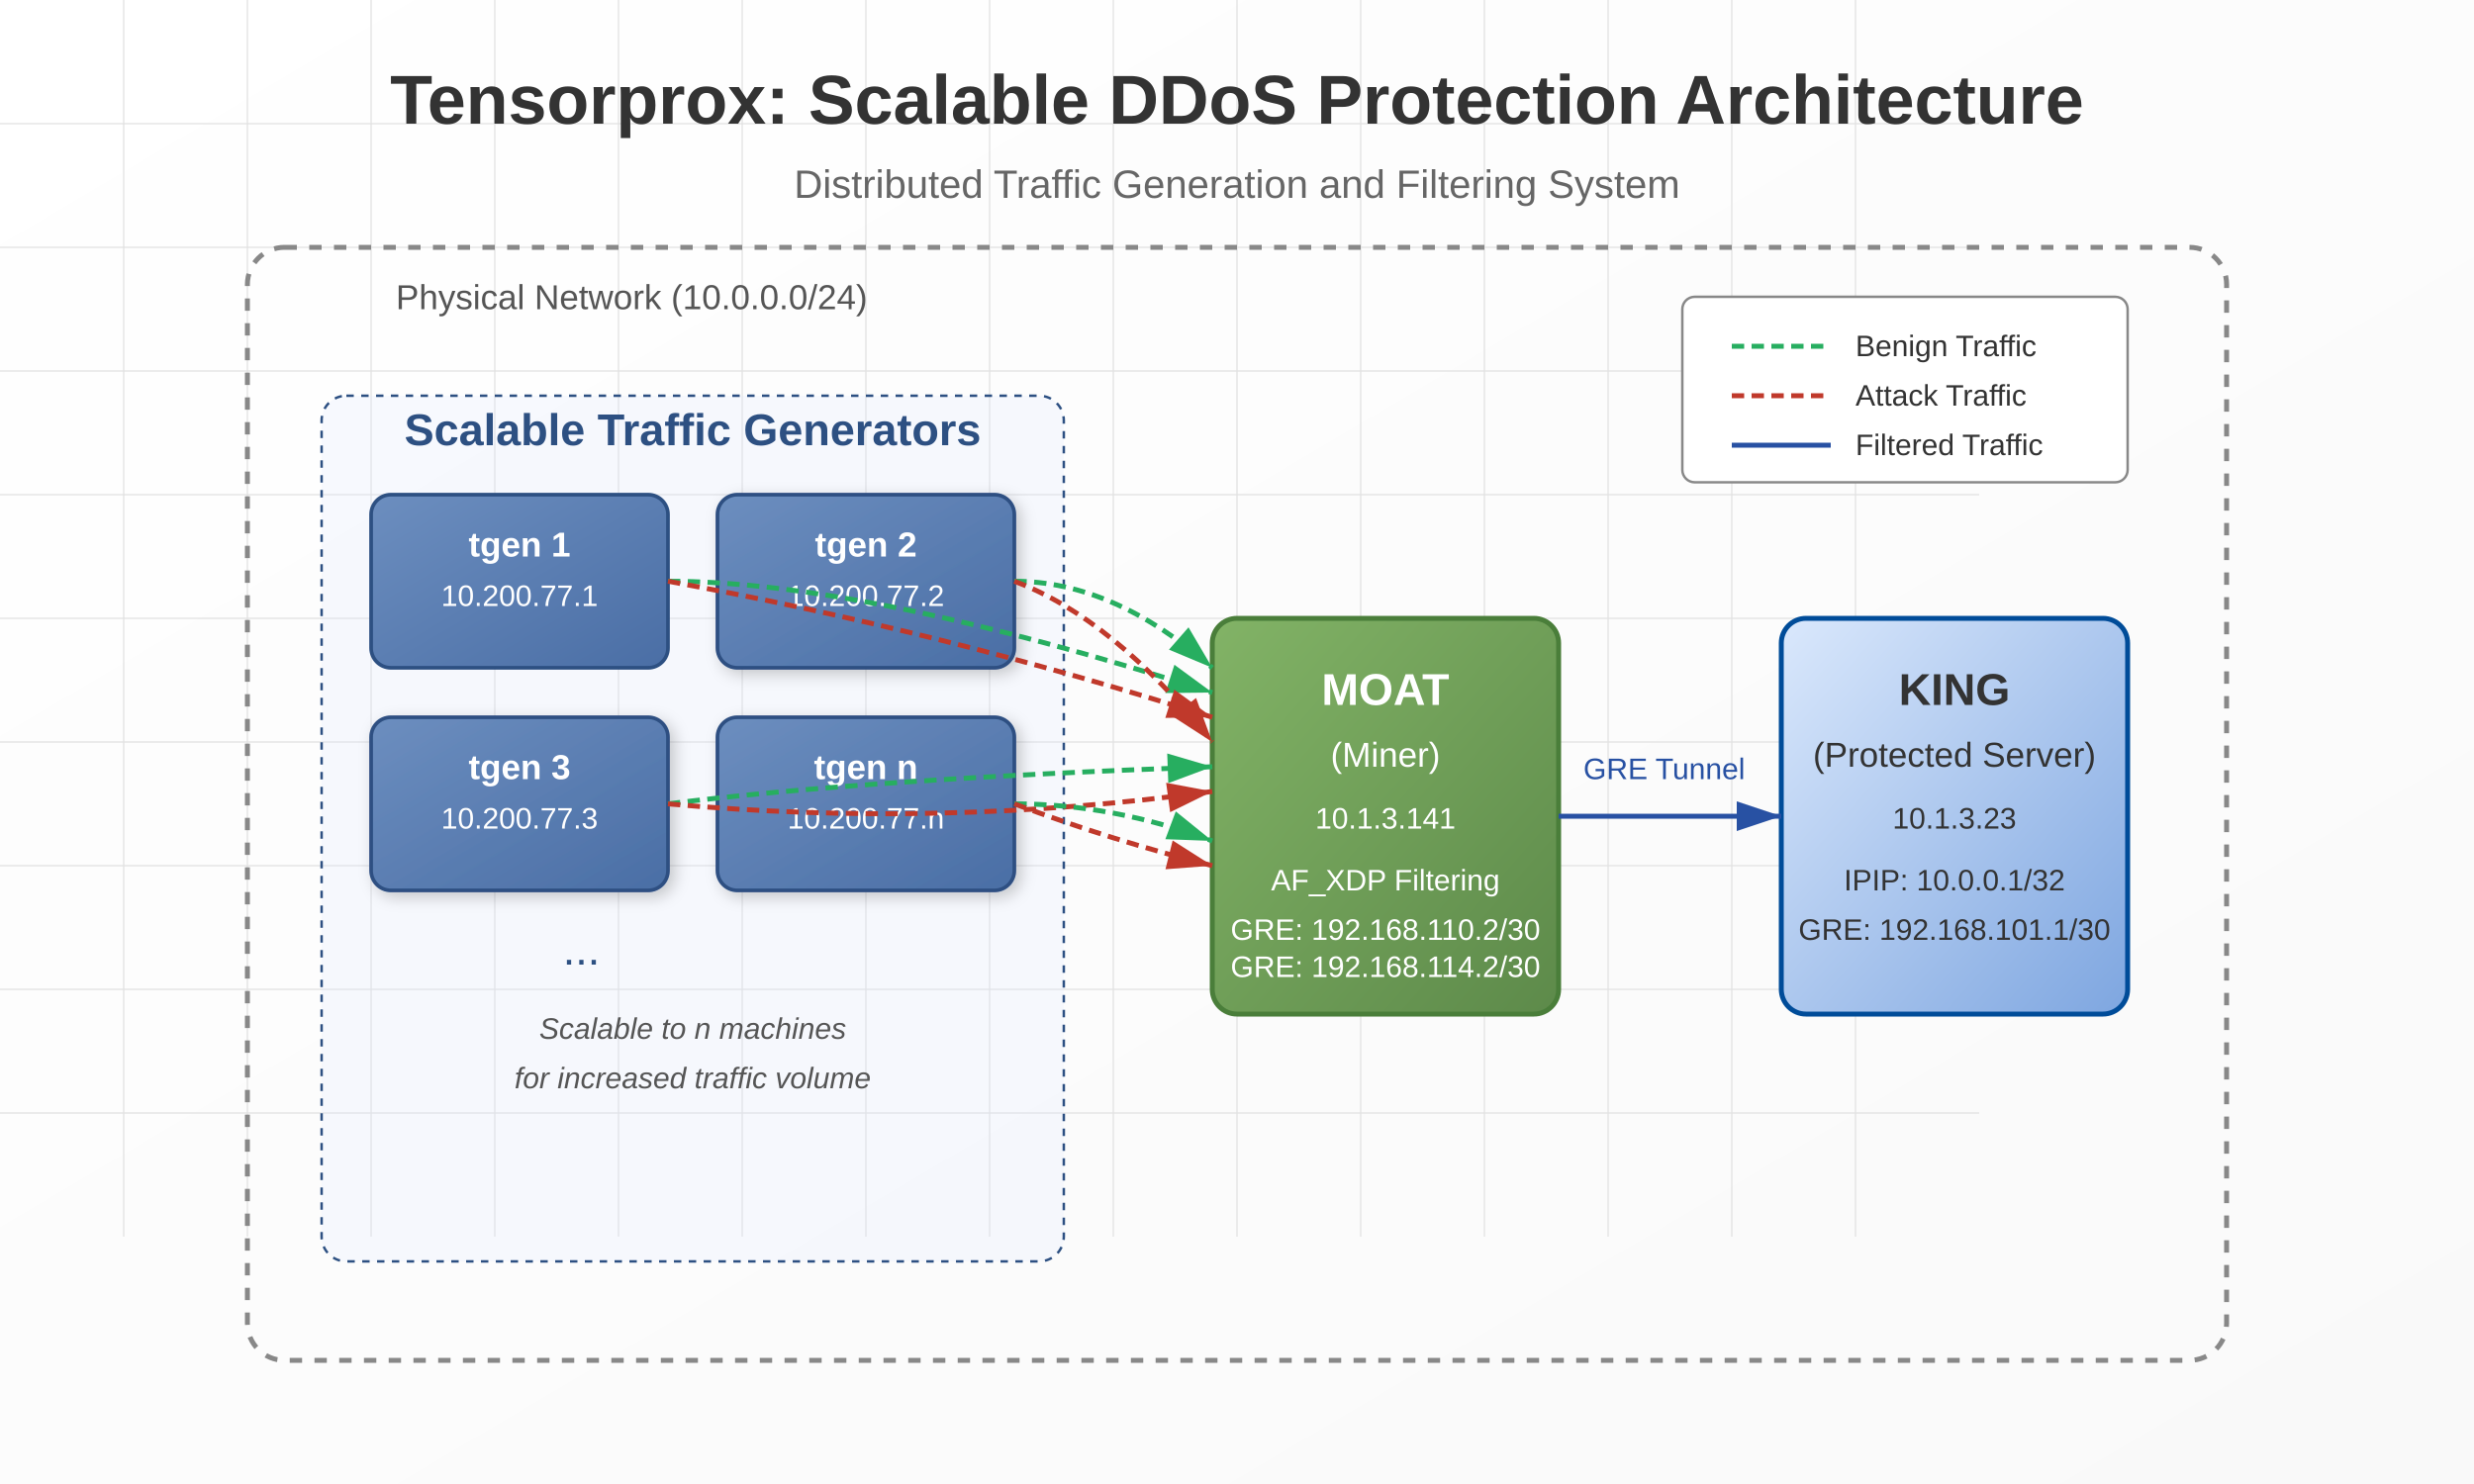
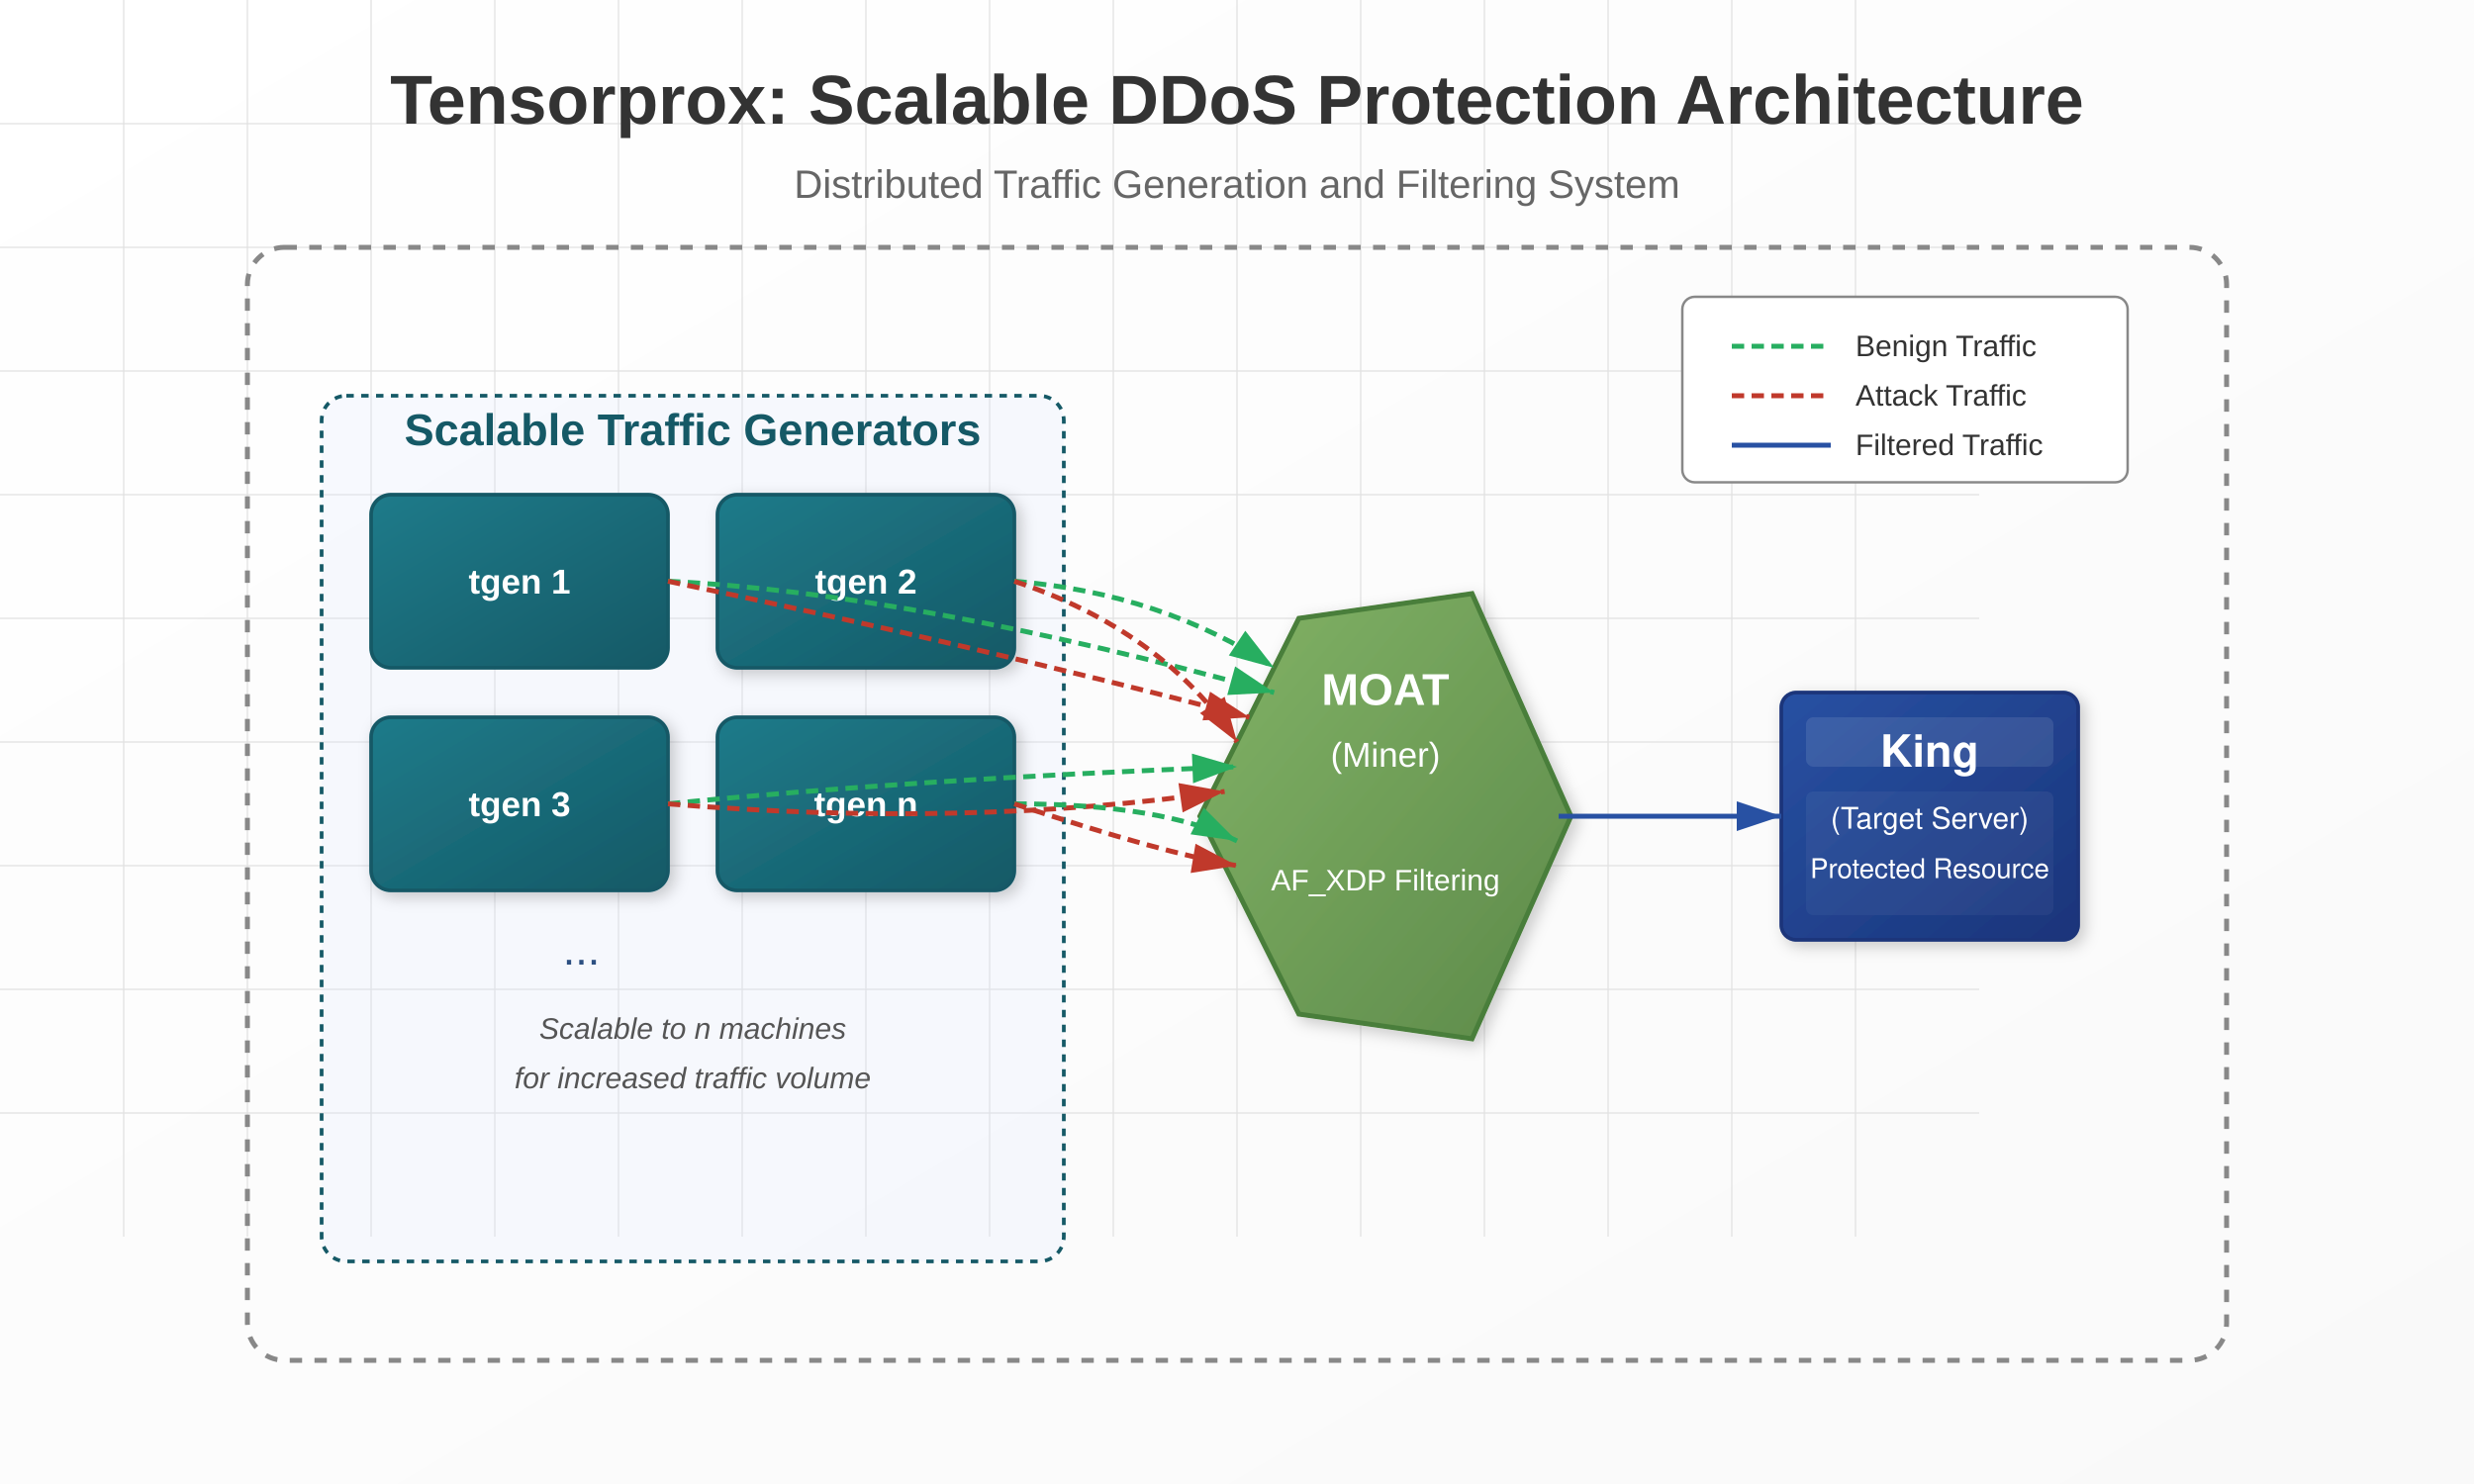
<svg xmlns="http://www.w3.org/2000/svg" viewBox="0 0 1000 600">
  <defs>
    <linearGradient id="bg-gradient" x1="0%" y1="0%" x2="100%" y2="100%">
      <stop offset="0%" style="stop-color:#ffffff;stop-opacity:1" />
      <stop offset="100%" style="stop-color:#f9f9f9;stop-opacity:1" />
    </linearGradient>
+     <filter id="shadow" x="-20%" y="-20%" width="140%" height="140%">
+       <feGaussianBlur in="SourceAlpha" stdDeviation="3" />
+       <feOffset dx="2" dy="2" result="offsetblur" />
+       <feComponentTransfer>
+         <feFuncA type="linear" slope="0.2" />
+       </feComponentTransfer>
+       <feMerge>
+         <feMergeNode />
+         <feMergeNode in="SourceGraphic" />
+       </feMerge>
+     </filter>
    <marker id="arrowBlue" markerWidth="10" markerHeight="10" refX="9" refY="3" orient="auto" markerUnits="strokeWidth">
      <path d="M0,0 L0,6 L9,3 z" fill="#2851a3" />
    </marker>
    <marker id="arrowRed" markerWidth="10" markerHeight="10" refX="9" refY="3" orient="auto" markerUnits="strokeWidth">
      <path d="M0,0 L0,6 L9,3 z" fill="#c0392b" />
    </marker>
    <marker id="arrowGreen" markerWidth="10" markerHeight="10" refX="9" refY="3" orient="auto" markerUnits="strokeWidth">
      <path d="M0,0 L0,6 L9,3 z" fill="#27ae60" />
    </marker>
    <filter id="shadow" x="-20%" y="-20%" width="140%" height="140%">
      <feGaussianBlur in="SourceAlpha" stdDeviation="3" />
      <feOffset dx="2" dy="2" result="offsetblur" />
      <feComponentTransfer>
        <feFuncA type="linear" slope="0.2" />
      </feComponentTransfer>
      <feMerge>
        <feMergeNode />
        <feMergeNode in="SourceGraphic" />
      </feMerge>
    </filter>
    <linearGradient id="tgenGradient" x1="0%" y1="0%" x2="100%" y2="100%">
-       <stop offset="0%" style="stop-color:#6C8EBF;stop-opacity:1" />
-       <stop offset="100%" style="stop-color:#4A6EA5;stop-opacity:1" />
+       <stop offset="0%" style="stop-color:#1e7b8a;stop-opacity:1" />
+       <stop offset="100%" style="stop-color:#155966;stop-opacity:1" />
    </linearGradient>
    <linearGradient id="moatGradient" x1="0%" y1="0%" x2="100%" y2="100%">
      <stop offset="0%" style="stop-color:#82B366;stop-opacity:1" />
      <stop offset="100%" style="stop-color:#5D8A4A;stop-opacity:1" />
    </linearGradient>
    <linearGradient id="kingGradient" x1="0%" y1="0%" x2="100%" y2="100%">
-       <stop offset="0%" style="stop-color:#DAE8FC;stop-opacity:1" />
-       <stop offset="100%" style="stop-color:#7EA6E0;stop-opacity:1" />
+       <stop offset="0%" style="stop-color:#2851a3;stop-opacity:1" />
+       <stop offset="100%" style="stop-color:#1a347a;stop-opacity:1" />
    </linearGradient>
  </defs>
  <rect width="1000" height="600" fill="url(#bg-gradient)" />
  <path d="M0,50 L800,50 M0,100 L800,100 M0,150 L800,150 M0,200 L800,200 M0,250 L800,250 M0,300 L800,300 M0,350 L800,350 M0,400 L800,400 M0,450 L800,450" stroke="#e0e0e0" stroke-width="0.5" />
  <path d="M50,0 L50,500 M100,0 L100,500 M150,0 L150,500 M200,0 L200,500 M250,0 L250,500 M300,0 L300,500 M350,0 L350,500 M400,0 L400,500 M450,0 L450,500 M500,0 L500,500 M550,0 L550,500 M600,0 L600,500 M650,0 L650,500 M700,0 L700,500 M750,0 L750,500" stroke="#e0e0e0" stroke-width="0.5" />
  <text x="500" y="50" font-family="Arial, Helvetica, sans-serif" font-size="28" text-anchor="middle" font-weight="bold" fill="#333">Tensorprox: Scalable DDoS Protection Architecture</text>
  <text x="500" y="80" font-family="Arial, Helvetica, sans-serif" font-size="16" text-anchor="middle" fill="#666">Distributed Traffic Generation and Filtering System</text>
  <rect x="100" y="100" width="800" height="450" fill="none" stroke="#888" stroke-width="2" stroke-dasharray="5,5" rx="15" ry="15" />
-   <text x="160" y="125" font-family="Arial, Helvetica, sans-serif" font-size="14" fill="#555">Physical Network (10.0.0.0/24)</text>
-   <rect x="130" y="160" width="300" height="350" rx="10" ry="10" fill="rgba(224, 231, 255, 0.2)" stroke="#2D5082" stroke-width="1" stroke-dasharray="3,3" />
-   <text x="280" y="180" font-family="Arial, Helvetica, sans-serif" font-size="18" text-anchor="middle" font-weight="bold" fill="#2D5082">Scalable Traffic Generators</text>
-   <rect x="150" y="200" width="120" height="70" rx="8" ry="8" fill="url(#tgenGradient)" stroke="#2D5082" stroke-width="1.5" filter="url(#glow)" />
-   <text x="210" y="225" font-family="Arial, Helvetica, sans-serif" font-size="14" font-weight="bold" text-anchor="middle" fill="white">tgen 1</text>
-   <text x="210" y="245" font-family="Arial, Helvetica, sans-serif" font-size="12" text-anchor="middle" fill="white">10.200.77.1</text>
-   <rect x="290" y="200" width="120" height="70" rx="8" ry="8" fill="url(#tgenGradient)" stroke="#2D5082" stroke-width="1.5" filter="url(#shadow)" />
-   <text x="350" y="225" font-family="Arial, Helvetica, sans-serif" font-size="14" font-weight="bold" text-anchor="middle" fill="white">tgen 2</text>
-   <text x="350" y="245" font-family="Arial, Helvetica, sans-serif" font-size="12" text-anchor="middle" fill="white">10.200.77.2</text>
-   <rect x="150" y="290" width="120" height="70" rx="8" ry="8" fill="url(#tgenGradient)" stroke="#2D5082" stroke-width="1.5" filter="url(#shadow)" />
-   <text x="210" y="315" font-family="Arial, Helvetica, sans-serif" font-size="14" font-weight="bold" text-anchor="middle" fill="white">tgen 3</text>
-   <text x="210" y="335" font-family="Arial, Helvetica, sans-serif" font-size="12" text-anchor="middle" fill="white">10.200.77.3</text>
-   <rect x="290" y="290" width="120" height="70" rx="8" ry="8" fill="url(#tgenGradient)" stroke="#2D5082" stroke-width="1.5" filter="url(#shadow)" />
-   <text x="350" y="315" font-family="Arial, Helvetica, sans-serif" font-size="14" font-weight="bold" text-anchor="middle" fill="white">tgen n</text>
-   <text x="350" y="335" font-family="Arial, Helvetica, sans-serif" font-size="12" text-anchor="middle" fill="white">10.200.77.n</text>
+   <rect x="130" y="160" width="300" height="350" rx="10" ry="10" fill="rgba(224, 231, 255, 0.2)" stroke="#155966" stroke-width="1.5" stroke-dasharray="3,3" />
+   <text x="280" y="180" font-family="Arial, Helvetica, sans-serif" font-size="18" text-anchor="middle" font-weight="bold" fill="#155966">Scalable Traffic Generators</text>
+   <rect x="150" y="200" width="120" height="70" rx="8" ry="8" fill="url(#tgenGradient)" stroke="#155966" stroke-width="1.5" filter="url(#glow)" />
+   <text x="210" y="240" font-family="Arial, Helvetica, sans-serif" font-size="14" font-weight="bold" text-anchor="middle" fill="white">tgen 1</text>
+   <rect x="290" y="200" width="120" height="70" rx="8" ry="8" fill="url(#tgenGradient)" stroke="#155966" stroke-width="1.5" filter="url(#shadow)" />
+   <text x="350" y="240" font-family="Arial, Helvetica, sans-serif" font-size="14" font-weight="bold" text-anchor="middle" fill="white">tgen 2</text>
+   <rect x="150" y="290" width="120" height="70" rx="8" ry="8" fill="url(#tgenGradient)" stroke="#155966" stroke-width="1.5" filter="url(#shadow)" />
+   <text x="210" y="330" font-family="Arial, Helvetica, sans-serif" font-size="14" font-weight="bold" text-anchor="middle" fill="white">tgen 3</text>
+   <rect x="290" y="290" width="120" height="70" rx="8" ry="8" fill="url(#tgenGradient)" stroke="#155966" stroke-width="1.5" filter="url(#shadow)" />
+   <text x="350" y="330" font-family="Arial, Helvetica, sans-serif" font-size="14" font-weight="bold" text-anchor="middle" fill="white">tgen n</text>
  <text x="235" y="390" font-family="Arial, Helvetica, sans-serif" font-size="18" text-anchor="middle" fill="#2D5082">...</text>
  <text x="280" y="420" font-family="Arial, Helvetica, sans-serif" font-size="12" font-style="italic" text-anchor="middle" fill="#555">Scalable to n machines</text>
  <text x="280" y="440" font-family="Arial, Helvetica, sans-serif" font-size="12" font-style="italic" text-anchor="middle" fill="#555">for increased traffic volume</text>
-   <rect x="490" y="250" width="140" height="160" rx="10" ry="10" fill="url(#moatGradient)" stroke="#4A7E3A" stroke-width="2" filter="url(#glow)" />
-   <text x="560" y="285" font-family="Arial, Helvetica, sans-serif" font-size="18" font-weight="bold" text-anchor="middle" fill="white">MOAT</text>
-   <text x="560" y="310" font-family="Arial, Helvetica, sans-serif" font-size="14" text-anchor="middle" fill="white">(Miner)</text>
-   <text x="560" y="335" font-family="Arial, Helvetica, sans-serif" font-size="12" text-anchor="middle" fill="white">10.1.3.141</text>
-   <text x="560" y="360" font-family="Arial, Helvetica, sans-serif" font-size="12" text-anchor="middle" fill="white">AF_XDP Filtering</text>
-   <text x="560" y="380" font-family="Arial, Helvetica, sans-serif" font-size="12" text-anchor="middle" fill="white">GRE: 192.168.110.2/30</text>
-   <text x="560" y="395" font-family="Arial, Helvetica, sans-serif" font-size="12" text-anchor="middle" fill="white">GRE: 192.168.114.2/30</text>
-   <rect x="720" y="250" width="140" height="160" rx="10" ry="10" fill="url(#kingGradient)" stroke="#004C99" stroke-width="2" filter="url(#glow)" />
-   <text x="790" y="285" font-family="Arial, Helvetica, sans-serif" font-size="18" font-weight="bold" text-anchor="middle" fill="#333">KING</text>
-   <text x="790" y="310" font-family="Arial, Helvetica, sans-serif" font-size="14" text-anchor="middle" fill="#333">(Protected Server)</text>
-   <text x="790" y="335" font-family="Arial, Helvetica, sans-serif" font-size="12" text-anchor="middle" fill="#333">10.1.3.23</text>
-   <text x="790" y="360" font-family="Arial, Helvetica, sans-serif" font-size="12" text-anchor="middle" fill="#333">IPIP: 10.0.0.1/32</text>
-   <text x="790" y="380" font-family="Arial, Helvetica, sans-serif" font-size="12" text-anchor="middle" fill="#333">GRE: 192.168.101.1/30</text>
-   <path d="M270 235 Q 350 235, 490 280" fill="none" stroke="#27ae60" stroke-width="2" stroke-dasharray="5,3" marker-end="url(#arrowGreen)" />
-   <path d="M270 235 Q 380 255, 490 290" fill="none" stroke="#c0392b" stroke-width="2" stroke-dasharray="5,3" marker-end="url(#arrowRed)" />
-   <path d="M410 235 Q 450 235, 490 270" fill="none" stroke="#27ae60" stroke-width="2" stroke-dasharray="5,3" marker-end="url(#arrowGreen)" />
-   <path d="M410 235 Q 450 250, 490 300" fill="none" stroke="#c0392b" stroke-width="2" stroke-dasharray="5,3" marker-end="url(#arrowRed)" />
-   <path d="M270 325 Q 350 315, 490 310" fill="none" stroke="#27ae60" stroke-width="2" stroke-dasharray="5,3" marker-end="url(#arrowGreen)" />
-   <path d="M270 325 Q 380 335, 490 320" fill="none" stroke="#c0392b" stroke-width="2" stroke-dasharray="5,3" marker-end="url(#arrowRed)" />
-   <path d="M410 325 Q 450 325, 490 340" fill="none" stroke="#27ae60" stroke-width="2" stroke-dasharray="5,3" marker-end="url(#arrowGreen)" />
-   <path d="M410 325 Q 450 340, 490 350" fill="none" stroke="#c0392b" stroke-width="2" stroke-dasharray="5,3" marker-end="url(#arrowRed)" />
+   <g filter="url(#shadow)">
+     <path d="M525,250 L595,240 L635,330 L595,420 L525,410 L485,330 Z" fill="url(#moatGradient)" stroke="#4A7E3A" stroke-width="2" filter="url(#glow)" />
+     <text x="560" y="285" font-family="Arial, Helvetica, sans-serif" font-size="18" font-weight="bold" text-anchor="middle" fill="white">MOAT</text>
+     <text x="560" y="310" font-family="Arial, Helvetica, sans-serif" font-size="14" text-anchor="middle" fill="white">(Miner)</text>
+     <text x="560" y="360" font-family="Arial, Helvetica, sans-serif" font-size="12" text-anchor="middle" fill="white">AF_XDP Filtering</text>
+   </g>
+   <g filter="url(#shadow)">
+     <rect x="720" y="280" width="120" height="100" rx="6" fill="url(#kingGradient)" stroke="#1a347a" stroke-width="1.5" />
+     <rect x="730" y="290" width="100" height="20" rx="3" fill="#ffffff" fill-opacity="0.1" />
+     <rect x="730" y="320" width="100" height="50" rx="3" fill="#ffffff" fill-opacity="0.05" />
+     <text x="780" y="310" font-family="Helvetica, Arial, sans-serif" font-size="18" font-weight="600" text-anchor="middle" fill="white">King</text>
+     <text x="780" y="335" font-family="Helvetica, Arial, sans-serif" font-size="12" text-anchor="middle" fill="white">(Target Server)</text>
+     <text x="780" y="355" font-family="Helvetica, Arial, sans-serif" font-size="11" text-anchor="middle" fill="white">Protected Resource</text>
+   </g>
+   <path d="M270 235 Q 370 240, 515 280" fill="none" stroke="#27ae60" stroke-width="2" stroke-dasharray="5,3" marker-end="url(#arrowGreen)" />
+   <path d="M270 235 Q 390 260, 505 290" fill="none" stroke="#c0392b" stroke-width="2" stroke-dasharray="5,3" marker-end="url(#arrowRed)" />
+   <path d="M410 235 Q 470 240, 515 270" fill="none" stroke="#27ae60" stroke-width="2" stroke-dasharray="5,3" marker-end="url(#arrowGreen)" />
+   <path d="M410 235 Q 470 255, 500 300" fill="none" stroke="#c0392b" stroke-width="2" stroke-dasharray="5,3" marker-end="url(#arrowRed)" />
+   <path d="M270 325 Q 370 315, 500 310" fill="none" stroke="#27ae60" stroke-width="2" stroke-dasharray="5,3" marker-end="url(#arrowGreen)" />
+   <path d="M270 325 Q 390 335, 495 320" fill="none" stroke="#c0392b" stroke-width="2" stroke-dasharray="5,3" marker-end="url(#arrowRed)" />
+   <path d="M410 325 Q 470 325, 500 340" fill="none" stroke="#27ae60" stroke-width="2" stroke-dasharray="5,3" marker-end="url(#arrowGreen)" />
+   <path d="M410 325 Q 470 345, 500 350" fill="none" stroke="#c0392b" stroke-width="2" stroke-dasharray="5,3" marker-end="url(#arrowRed)" />
  <path d="M630 330 Q 675 330, 720 330" fill="none" stroke="#2851a3" stroke-width="2" marker-end="url(#arrowBlue)" />
-   <text x="640" y="315" font-family="Arial, Helvetica, sans-serif" font-size="12" fill="#2851a3">GRE Tunnel</text>
  <rect x="680" y="120" width="180" height="75" rx="5" ry="5" fill="white" stroke="#888" stroke-width="1" />
  <line x1="700" y1="140" x2="740" y2="140" stroke="#27ae60" stroke-width="2" stroke-dasharray="5,3" />
  <text x="750" y="144" font-family="Arial, Helvetica, sans-serif" font-size="12" text-anchor="start" fill="#333">Benign Traffic</text>
  <line x1="700" y1="160" x2="740" y2="160" stroke="#c0392b" stroke-width="2" stroke-dasharray="5,3" />
  <text x="750" y="164" font-family="Arial, Helvetica, sans-serif" font-size="12" text-anchor="start" fill="#333">Attack Traffic</text>
  <line x1="700" y1="180" x2="740" y2="180" stroke="#2851a3" stroke-width="2" />
  <text x="750" y="184" font-family="Arial, Helvetica, sans-serif" font-size="12" text-anchor="start" fill="#333">Filtered Traffic</text>
</svg>
